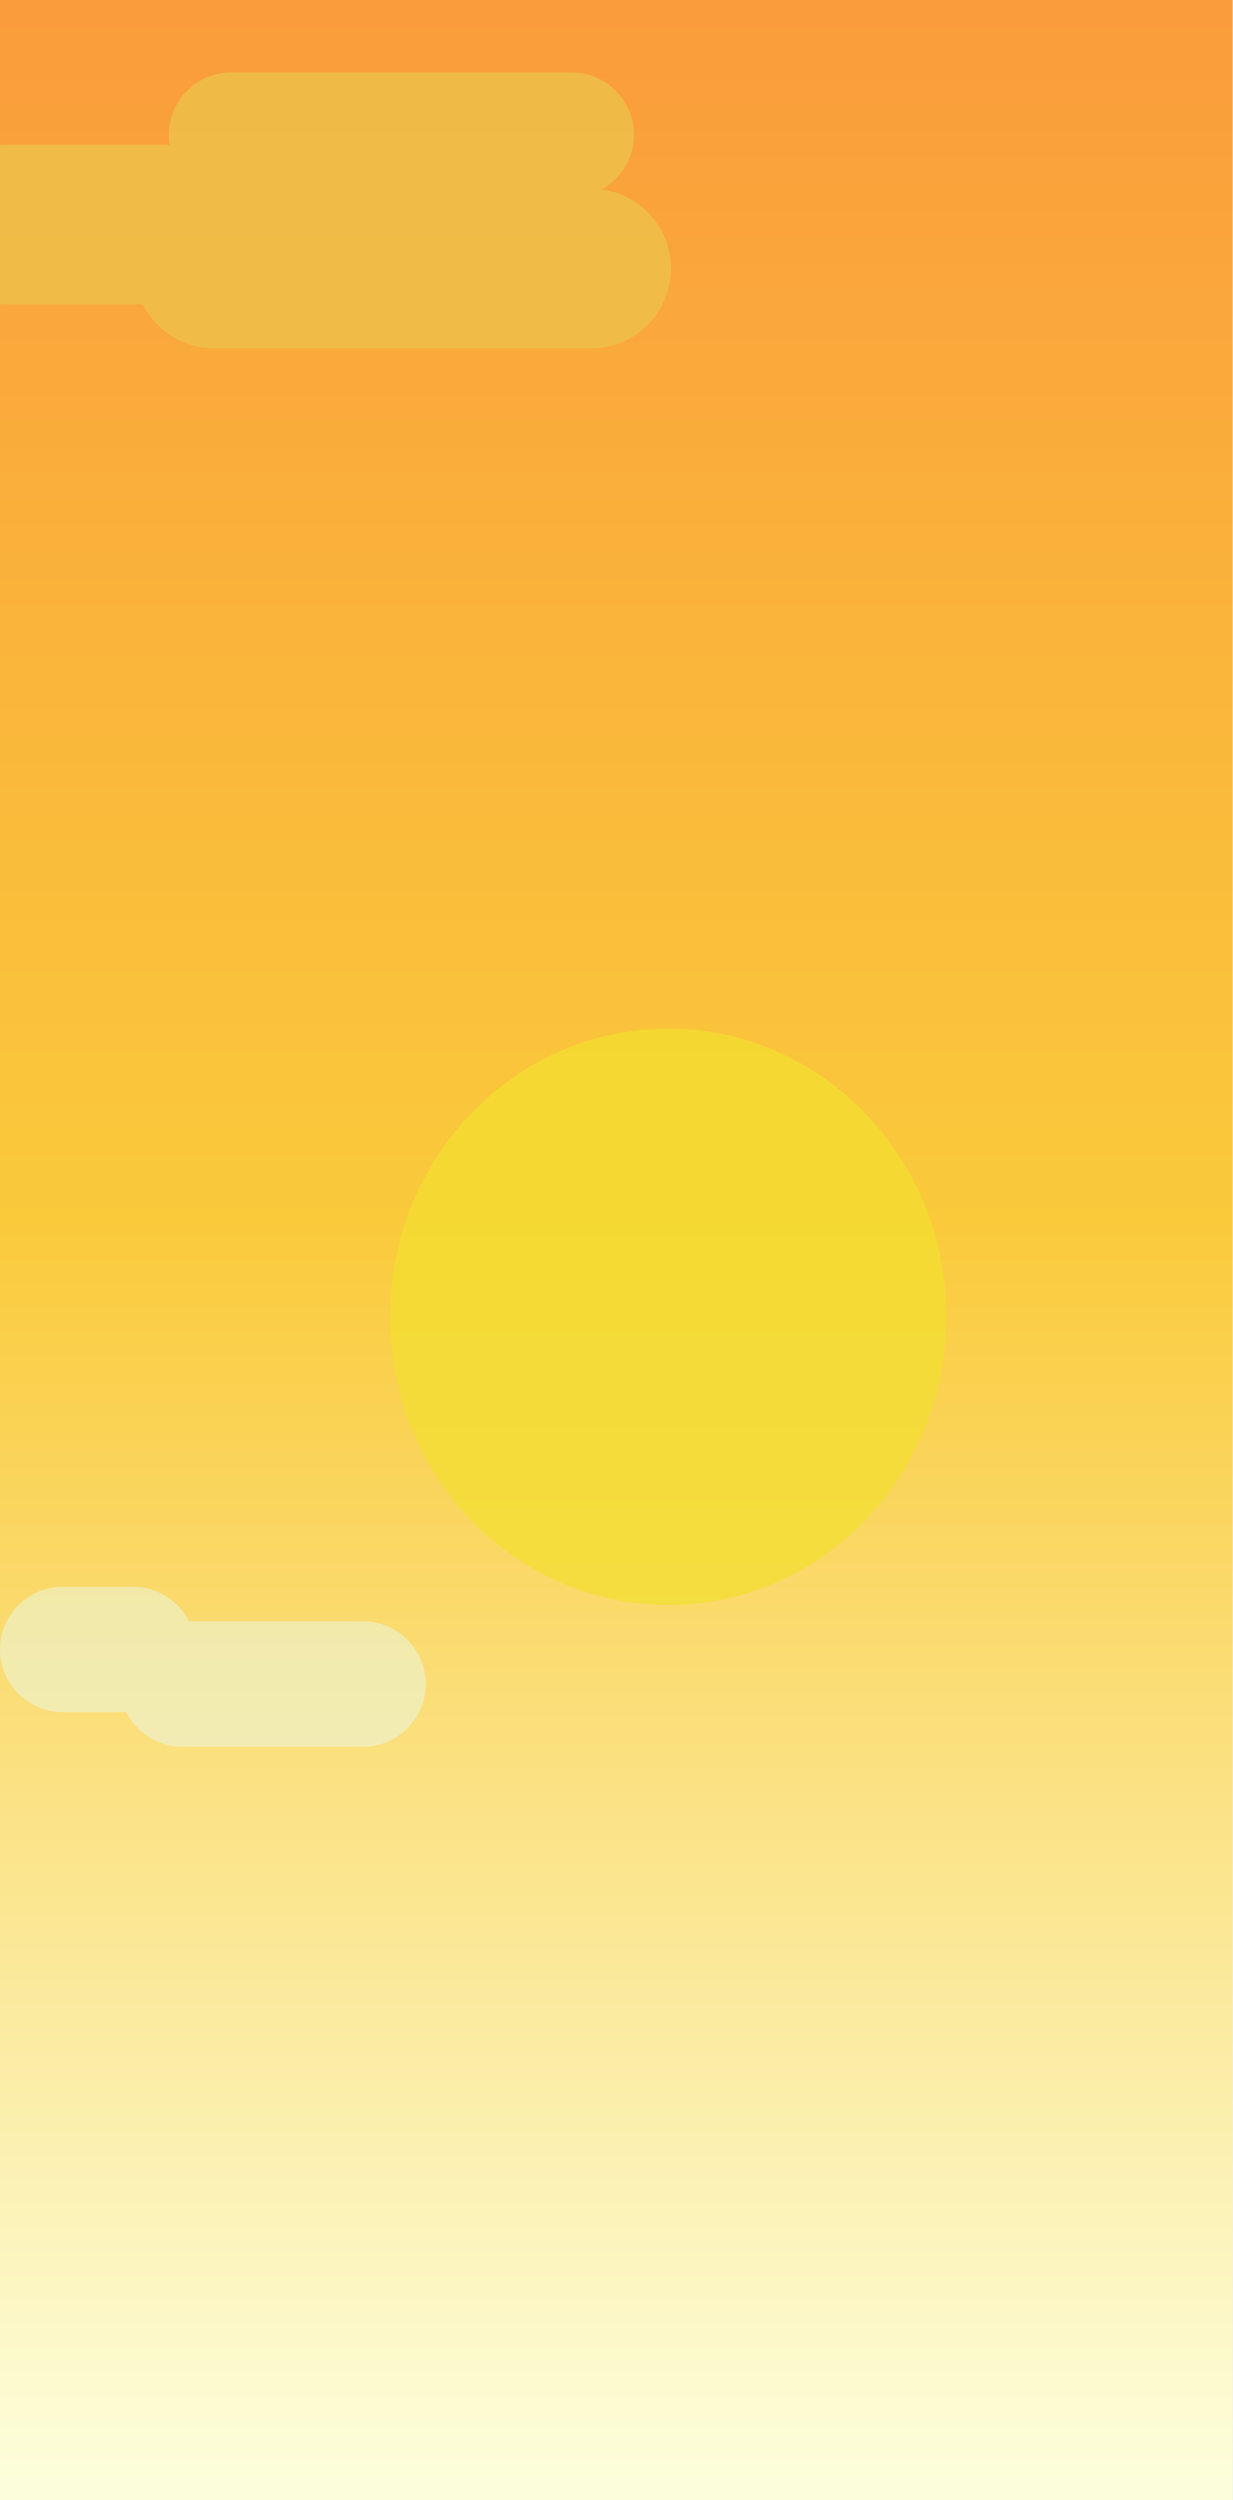
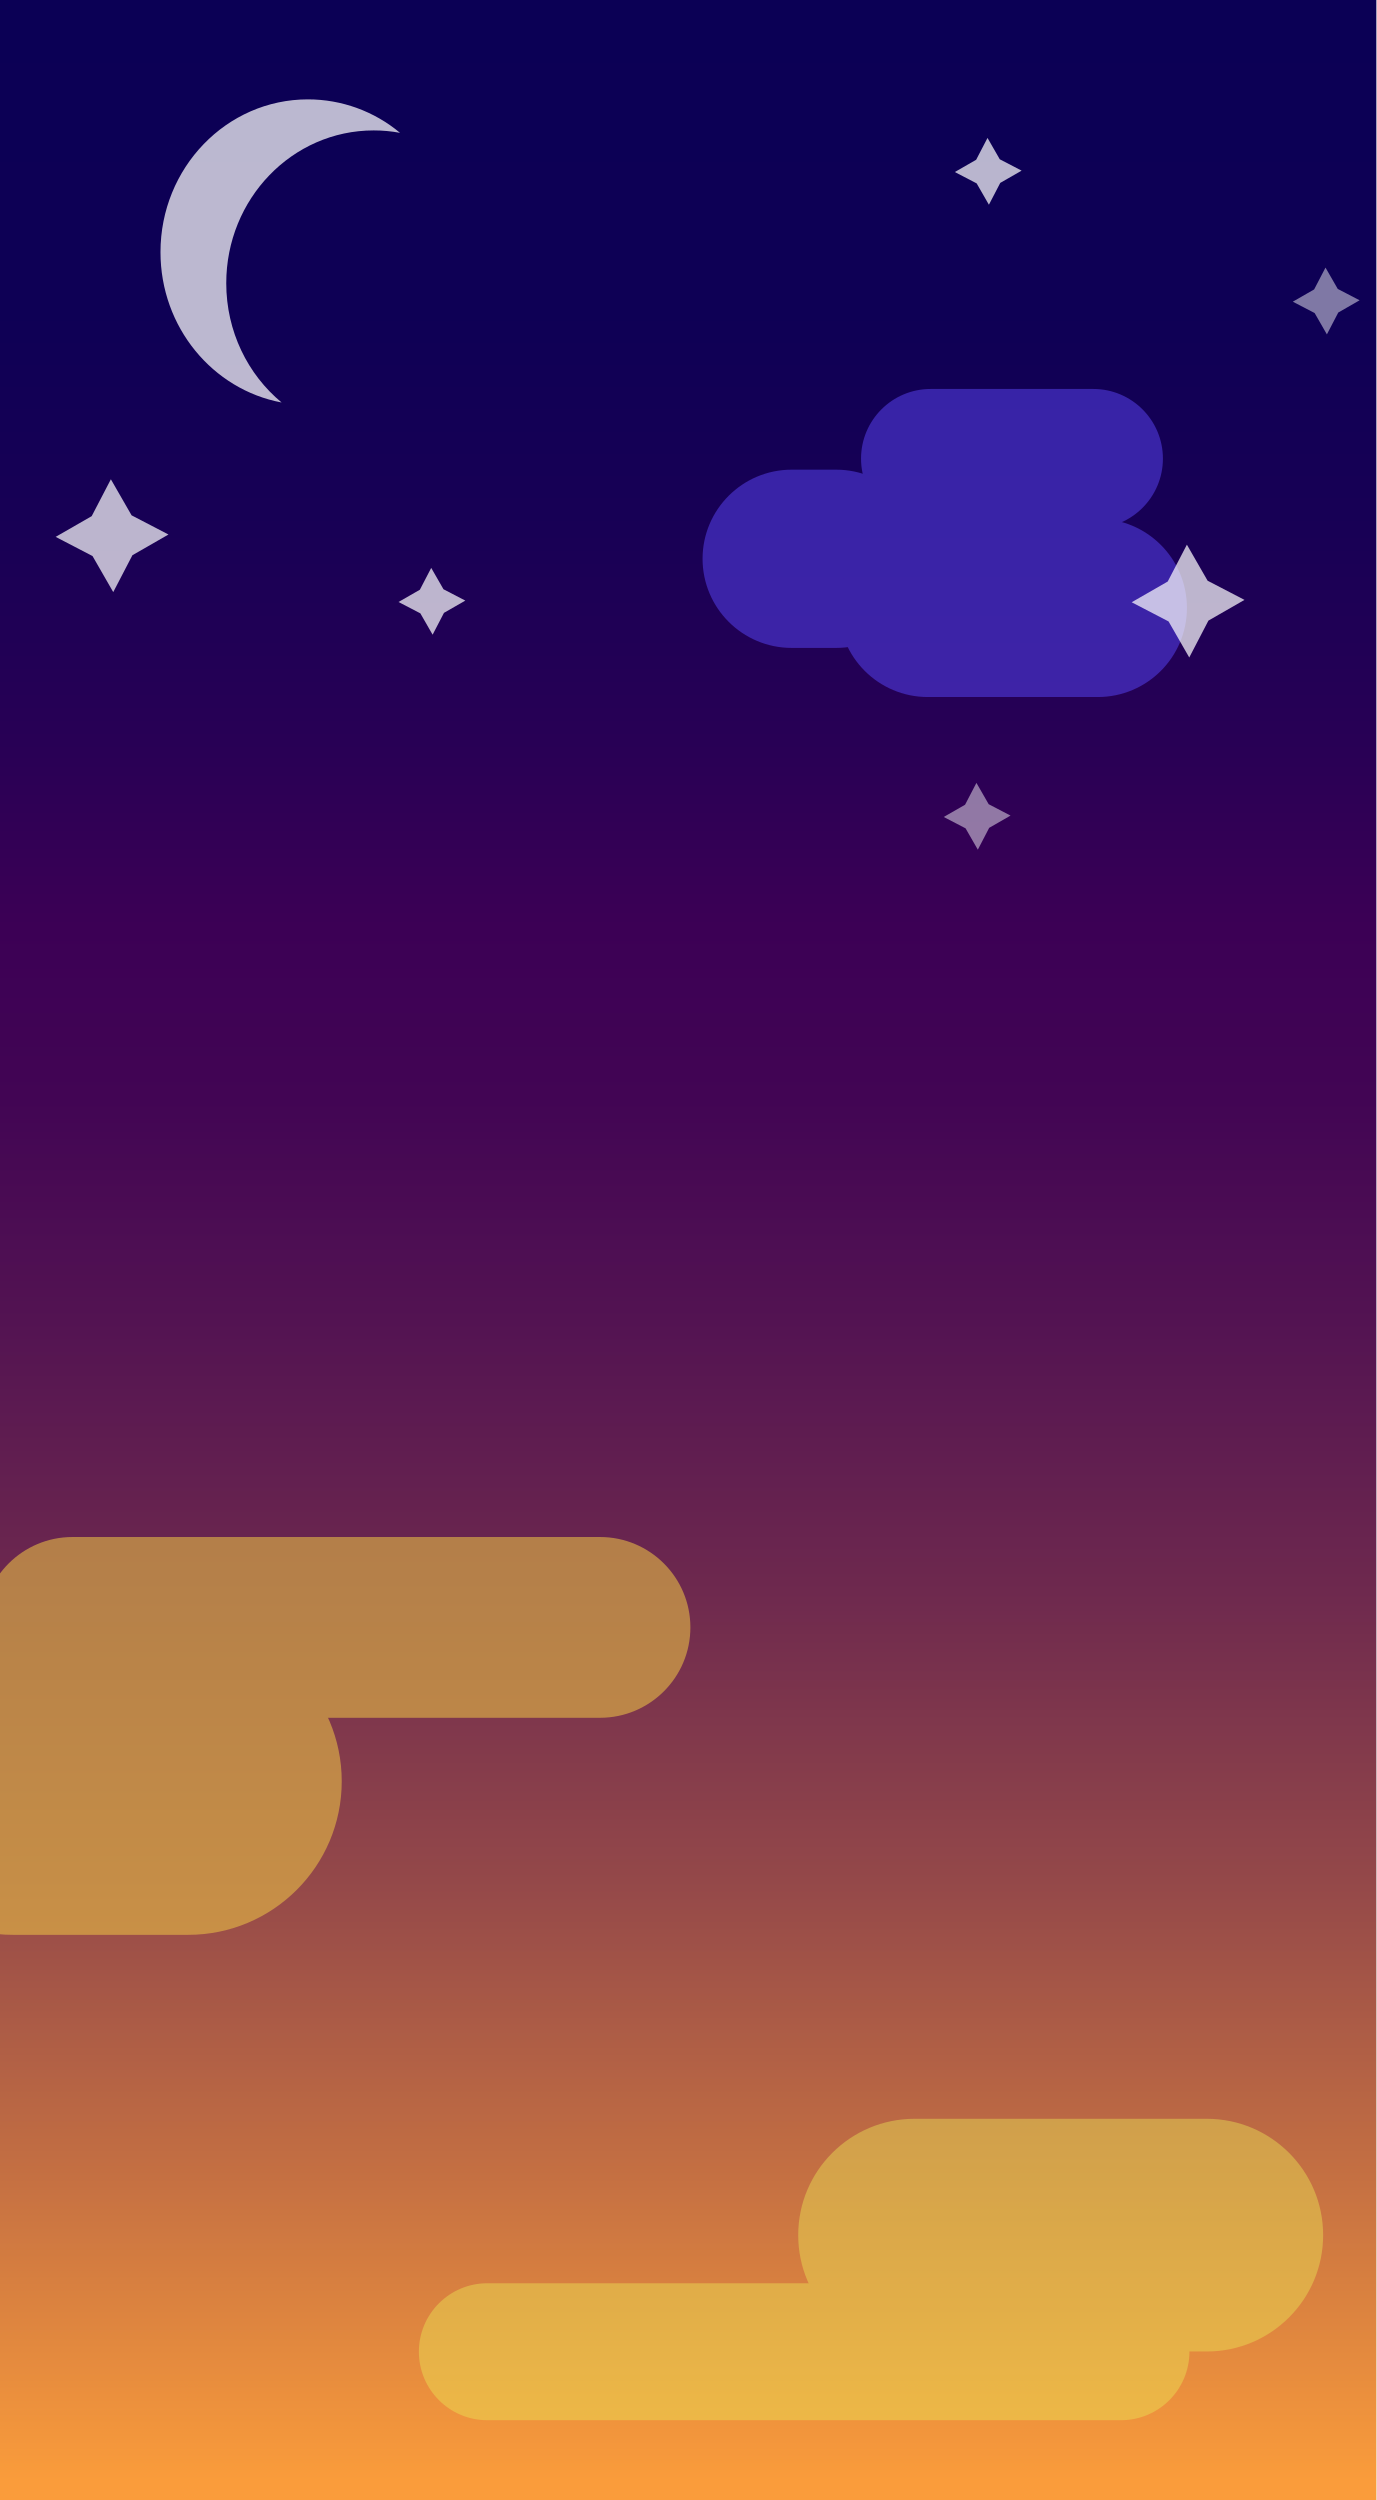
- <svg xmlns="http://www.w3.org/2000/svg" id="Laag_1" data-name="Laag 1" viewBox="0 0 1242 2519">
+ <svg xmlns="http://www.w3.org/2000/svg" id="Laag_1" data-name="Laag 1" viewBox="0 0 1242 2256">
  <defs>
-     <style>.cls-1{fill:none;}.cls-2{clip-path:url(#clip-path);}.cls-3{fill:url(#Naamloos_verloop_140);}.cls-4{opacity:0.77;}.cls-5{fill:#edc24a;}.cls-6{opacity:0.42;}.cls-7{fill:#e4ffff;}.cls-8{fill:#f2df2f;opacity:0.72;}</style>
+     <style>.cls-1{fill:none;}.cls-2{clip-path:url(#clip-path);}.cls-3{fill:url(#Naamloos_verloop_104);}.cls-4{opacity:0.65;}.cls-5{fill:#4c35d3;}.cls-6{opacity:0.59;}.cls-7{fill:#e8bd46;}.cls-8{opacity:0.44;}.cls-9{fill:#eae654;}.cls-10,.cls-11,.cls-12{fill:#fff;}.cls-10{opacity:0.72;}.cls-11{opacity:0.71;}.cls-12{opacity:0.47;}</style>
    <clipPath id="clip-path">
      <rect class="cls-1" width="1242" height="2519" />
    </clipPath>
-     <linearGradient id="Naamloos_verloop_140" x1="621" y1="13.6" x2="621" y2="2499.3" gradientUnits="userSpaceOnUse">
-       <stop offset="0" stop-color="#fa9c3b" />
-       <stop offset="0.49" stop-color="#faca3b" />
-       <stop offset="1" stop-color="#fcfedb" />
+     <linearGradient id="Naamloos_verloop_104" x1="621" y1="12.18" x2="621" y2="2238.35" gradientUnits="userSpaceOnUse">
+       <stop offset="0" stop-color="#0b0055" />
+       <stop offset="0.12" stop-color="#0e0055" />
+       <stop offset="0.21" stop-color="#180055" />
+       <stop offset="0.3" stop-color="#290055" />
+       <stop offset="0.37" stop-color="#3c0055" />
+       <stop offset="0.44" stop-color="#420554" />
+       <stop offset="0.53" stop-color="#531352" />
+       <stop offset="0.64" stop-color="#6e294e" />
+       <stop offset="0.76" stop-color="#954949" />
+       <stop offset="0.88" stop-color="#c67142" />
+       <stop offset="1" stop-color="#fa9c3b" />
    </linearGradient>
  </defs>
  <g class="cls-2">
-     <rect class="cls-3" width="1242" height="2519" />
+     <rect class="cls-3" width="1242" height="2256" />
    <g class="cls-4">
-       <rect class="cls-5" x="170.09" y="73" width="468.72" height="125.7" rx="62.85" ry="62.85" transform="translate(808.89 271.7) rotate(-180)" />
-       <rect class="cls-5" x="-76" y="145.82" width="345.71" height="160.85" rx="80.42" ry="80.42" transform="translate(193.71 452.49) rotate(180)" />
-       <rect class="cls-5" x="135.34" y="190.15" width="540.74" height="160.85" rx="80.42" ry="80.42" transform="translate(811.41 541.15) rotate(180)" />
+       <rect class="cls-5" x="777.02" y="351" width="272.4" height="125.7" rx="62.85" ry="62.85" transform="translate(1826.43 827.7) rotate(180)" />
+       <rect class="cls-5" x="634" y="423.82" width="200.91" height="160.85" rx="80.42" ry="80.42" transform="translate(1468.91 1008.5) rotate(180)" />
+       <rect class="cls-5" x="756.82" y="468.15" width="314.25" height="160.85" rx="80.42" ry="80.42" transform="translate(1827.89 1097.15) rotate(-180)" />
    </g>
    <g class="cls-6">
-       <rect class="cls-7" y="1598.82" width="197.2" height="126.35" rx="63.18" ry="63.18" transform="translate(197.2 3324) rotate(180)" />
-       <rect class="cls-7" x="120.55" y="1633.65" width="308.45" height="126.35" rx="63.18" ry="63.18" transform="translate(549.55 3393.65) rotate(-180)" />
+       <rect class="cls-7" x="-16.11" y="1387" width="639.11" height="163.13" rx="81.57" ry="81.57" transform="translate(606.89 2937.13) rotate(180)" />
+       <rect class="cls-7" x="-127" y="1468.84" width="435.38" height="277.16" rx="138.58" ry="138.58" transform="translate(181.38 3214.84) rotate(180)" />
    </g>
-     <ellipse class="cls-8" cx="673.3" cy="1326.77" rx="280.27" ry="290.39" />
-     <rect class="cls-1" width="1242" height="2519" />
+     <g class="cls-8">
+       <rect class="cls-9" x="378" y="2060.4" width="695.35" height="123.6" rx="61.8" ry="61.8" />
+       <rect class="cls-9" x="720.31" y="1912" width="473.69" height="209.99" rx="105" ry="105" />
+     </g>
+     <path class="cls-10" d="M204.17,255.55c0-76.14,59.58-137.86,133.06-137.86A129.34,129.34,0,0,1,361,119.88a129.64,129.64,0,0,0-83.11-30.21c-73.49,0-133.07,61.73-133.07,137.87,0,67.74,47.15,124.06,109.3,135.67C223.67,338,204.17,299.11,204.17,255.55Z" />
+     <polygon class="cls-11" points="892.39 184.75 881.33 165.49 861.62 155.24 880.88 144.18 891.13 124.47 902.19 143.73 921.9 153.98 902.64 165.04 892.39 184.75" />
+     <polygon class="cls-11" points="390.39 572.75 379.33 553.49 359.62 543.24 378.88 532.18 389.13 512.47 400.19 531.73 419.9 541.98 400.64 553.04 390.39 572.75" />
+     <polygon class="cls-11" points="1073.18 593.32 1054.5 560.78 1021.21 543.47 1053.74 524.78 1071.05 491.5 1089.74 524.03 1123.03 541.34 1090.49 560.03 1073.18 593.32" />
+     <polygon class="cls-12" points="1197.39 301.75 1186.33 282.49 1166.62 272.24 1185.88 261.18 1196.13 241.47 1207.19 260.73 1226.9 270.98 1207.64 282.04 1197.39 301.75" />
+     <polygon class="cls-12" points="882.39 766.75 871.33 747.49 851.62 737.24 870.88 726.18 881.13 706.47 892.19 725.73 911.9 735.98 892.64 747.04 882.39 766.75" />
+     <polygon class="cls-11" points="102.19 534.32 83.5 501.78 50.21 484.47 82.74 465.78 100.05 432.5 118.74 465.03 152.03 482.34 119.49 501.03 102.19 534.32" />
+     <rect class="cls-1" width="1242" height="2208" />
  </g>
</svg>
